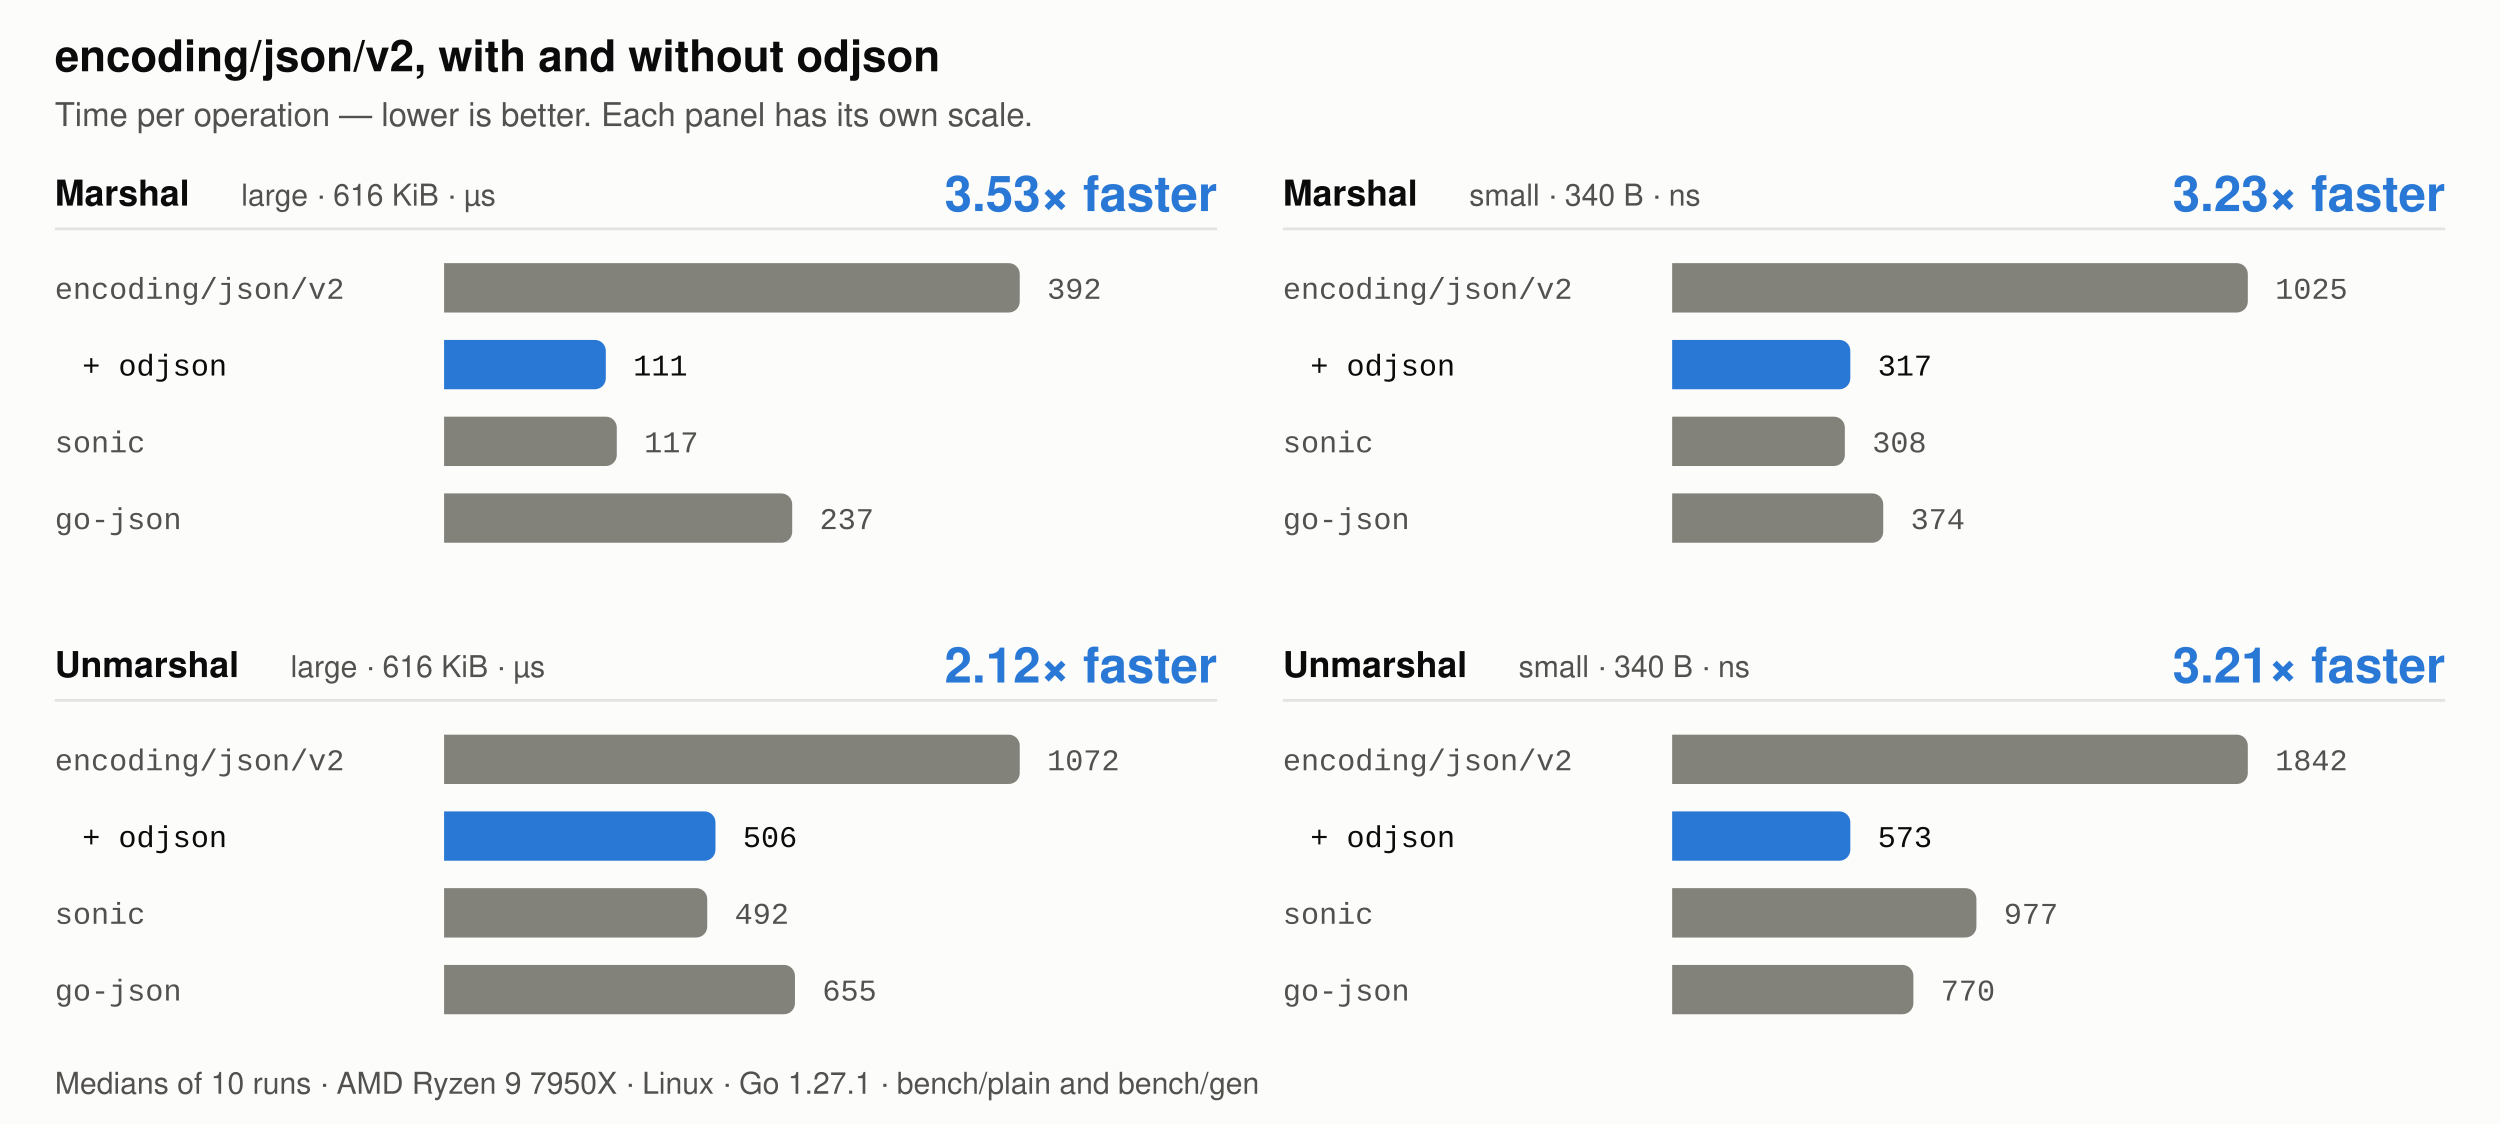
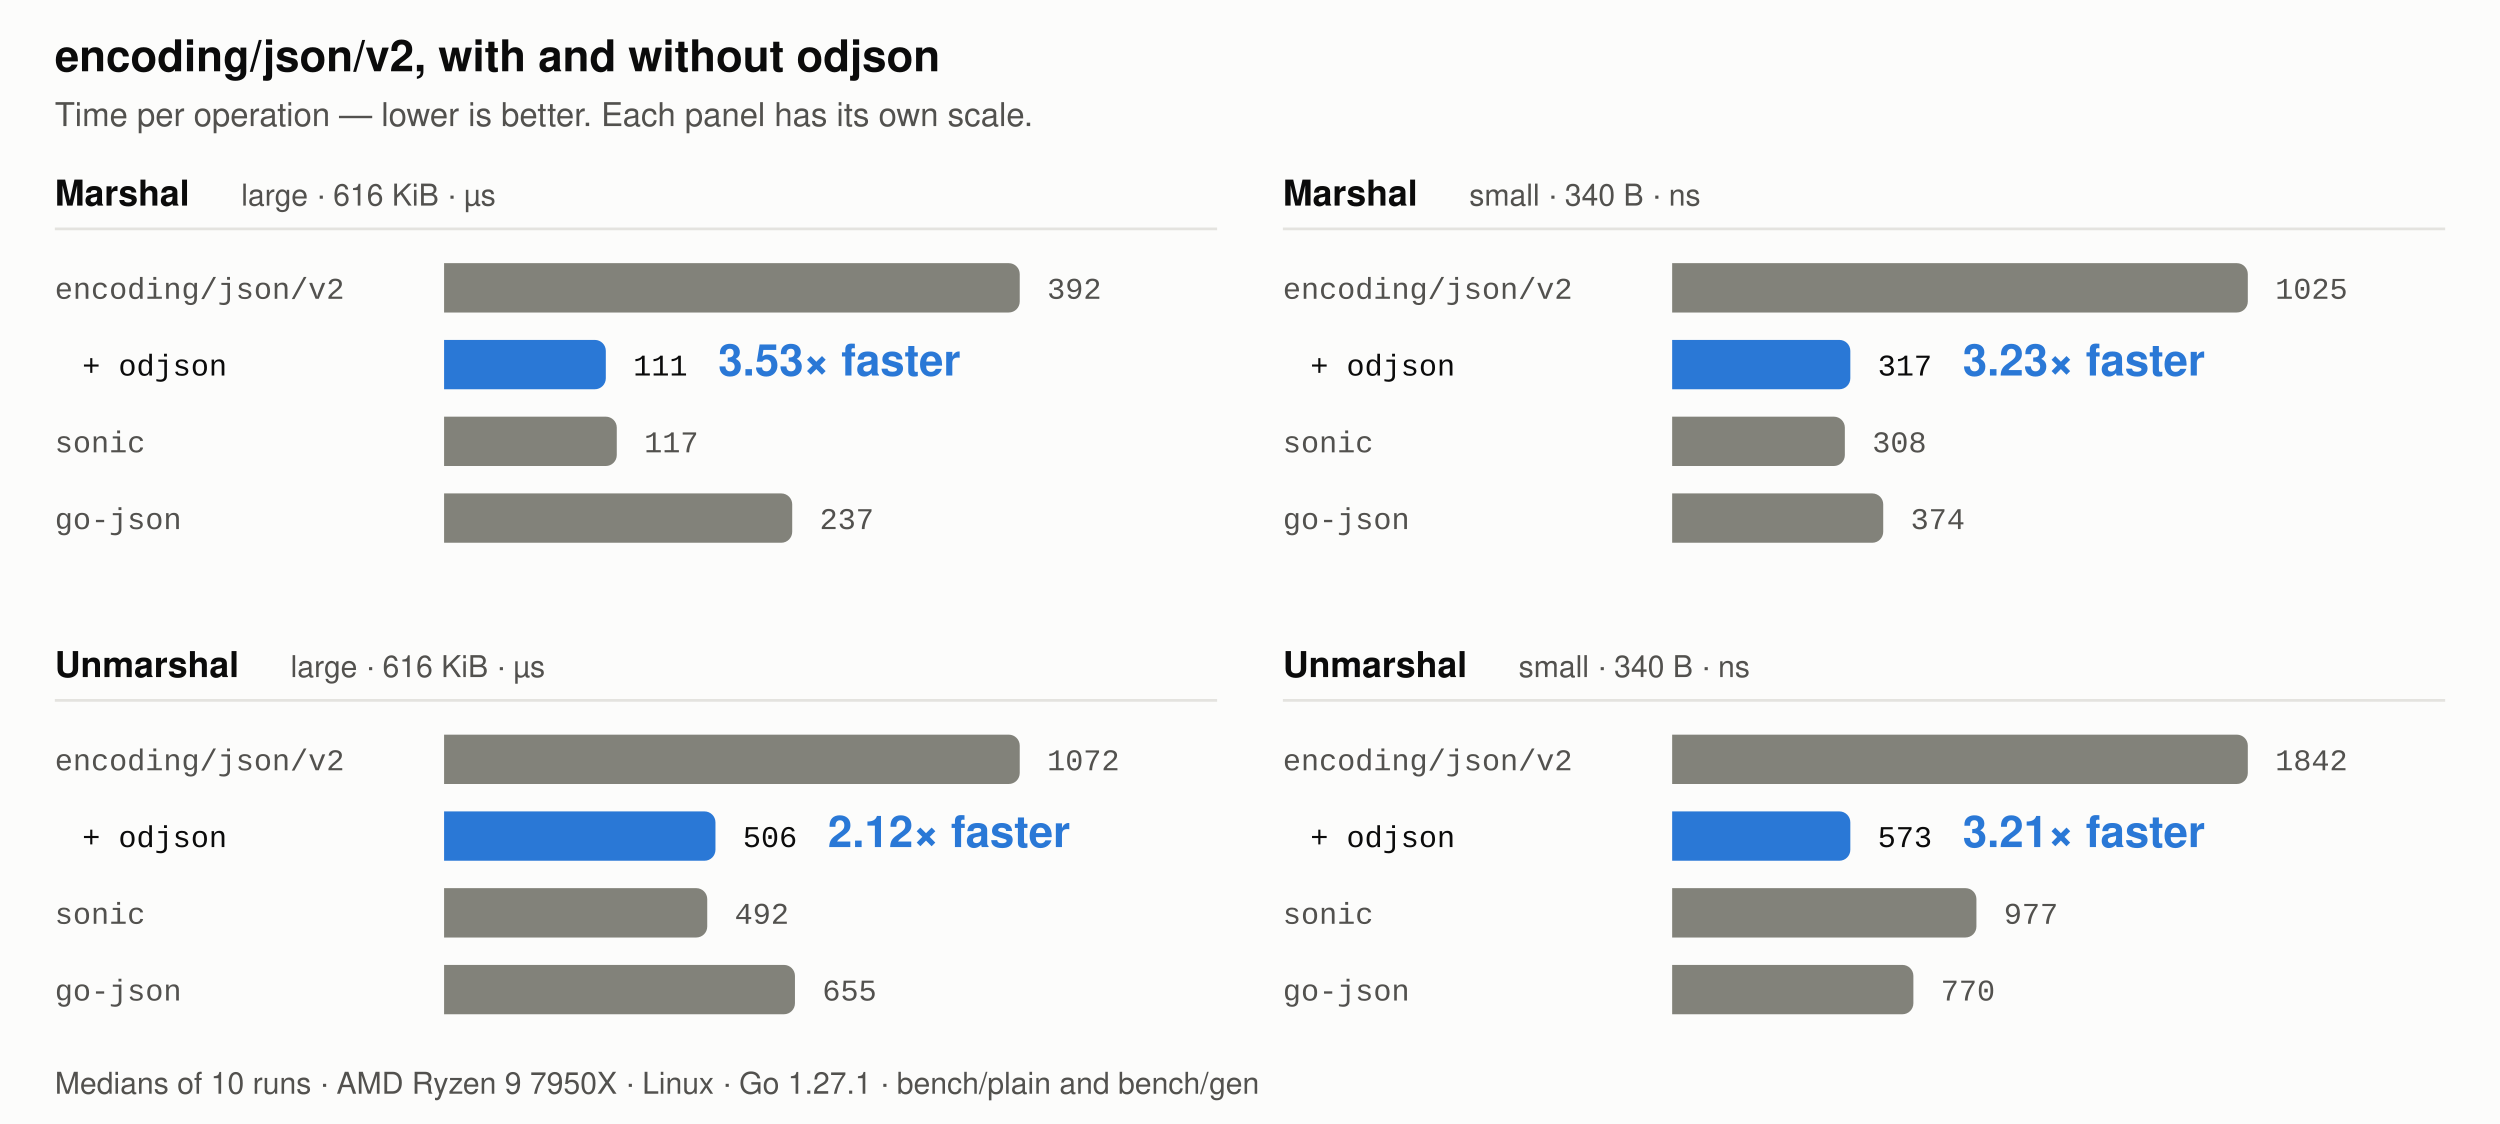
<svg xmlns="http://www.w3.org/2000/svg" width="912" height="410" viewBox="0 0 912 410" role="img" aria-label="Benchmark comparison, lower is better. Marshal large · 616 KiB: encoding/json/v2 392 µs, + odjson 111 µs, sonic 117 µs, go-json 237 µs. Marshal small · 340 B: encoding/json/v2 1025 ns, + odjson 317 ns, sonic 308 ns, go-json 374 ns. Unmarshal large · 616 KiB: encoding/json/v2 1072 µs, + odjson 506 µs, sonic 492 µs, go-json 655 µs. Unmarshal small · 340 B: encoding/json/v2 1842 ns, + odjson 573 ns, sonic 977 ns, go-json 770 ns.">
  <style>
text{font-family:-apple-system,BlinkMacSystemFont,"Segoe UI",Helvetica,Arial,sans-serif}
.mono{font-family:ui-monospace,SFMono-Regular,Menlo,Consolas,"Liberation Mono",monospace}
.t1{fill:#0b0b0b}.t2{fill:#52514e}
</style>
  <rect width="912" height="410" fill="#fcfcfb" />
  <text class="t1" x="20" y="26" font-size="16" font-weight="600">encoding/json/v2, with and without odjson</text>
  <text class="t2" x="20" y="46" font-size="12">Time per operation — lower is better. Each panel has its own scale.</text>
  <text class="t1" x="20" y="75" font-size="13" font-weight="600">Marshal</text>
  <text class="t2" x="88" y="75" font-size="11">large · 616 KiB · µs</text>
-   <text x="444" y="77" font-size="18" font-weight="700" fill="#2a78d6" text-anchor="end">3.53× faster</text>
  <rect x="20" y="83" width="424" height="1" fill="#e4e3df" />
  <text class="mono t2" x="20" y="109" font-size="11">encoding/json/v2</text>
  <path d="M162 96 h206 a4 4 0 0 1 4 4 v10 a4 4 0 0 1 -4 4 h-206 z" fill="#82827a" />
  <text class="mono t2" x="382" y="109" font-size="11">392</text>
  <text class="mono t1" x="30" y="137" font-size="11">+ odjson</text>
  <path d="M162 124 h55 a4 4 0 0 1 4 4 v10 a4 4 0 0 1 -4 4 h-55 z" fill="#2a78d6" />
  <text class="mono t1" x="231" y="137" font-size="11">111</text>
+   <text x="262" y="137" font-size="16" font-weight="700" fill="#2a78d6">3.53× faster</text>
  <text class="mono t2" x="20" y="165" font-size="11">sonic</text>
  <path d="M162 152 h59 a4 4 0 0 1 4 4 v10 a4 4 0 0 1 -4 4 h-59 z" fill="#82827a" />
  <text class="mono t2" x="235" y="165" font-size="11">117</text>
  <text class="mono t2" x="20" y="193" font-size="11">go-json</text>
  <path d="M162 180 h123 a4 4 0 0 1 4 4 v10 a4 4 0 0 1 -4 4 h-123 z" fill="#82827a" />
  <text class="mono t2" x="299" y="193" font-size="11">237</text>
  <text class="t1" x="468" y="75" font-size="13" font-weight="600">Marshal</text>
  <text class="t2" x="536" y="75" font-size="11">small · 340 B · ns</text>
-   <text x="892" y="77" font-size="18" font-weight="700" fill="#2a78d6" text-anchor="end">3.23× faster</text>
  <rect x="468" y="83" width="424" height="1" fill="#e4e3df" />
  <text class="mono t2" x="468" y="109" font-size="11">encoding/json/v2</text>
  <path d="M610 96 h206 a4 4 0 0 1 4 4 v10 a4 4 0 0 1 -4 4 h-206 z" fill="#82827a" />
  <text class="mono t2" x="830" y="109" font-size="11">1025</text>
  <text class="mono t1" x="478" y="137" font-size="11">+ odjson</text>
  <path d="M610 124 h61 a4 4 0 0 1 4 4 v10 a4 4 0 0 1 -4 4 h-61 z" fill="#2a78d6" />
  <text class="mono t1" x="685" y="137" font-size="11">317</text>
+   <text x="716" y="137" font-size="16" font-weight="700" fill="#2a78d6">3.23× faster</text>
  <text class="mono t2" x="468" y="165" font-size="11">sonic</text>
  <path d="M610 152 h59 a4 4 0 0 1 4 4 v10 a4 4 0 0 1 -4 4 h-59 z" fill="#82827a" />
  <text class="mono t2" x="683" y="165" font-size="11">308</text>
  <text class="mono t2" x="468" y="193" font-size="11">go-json</text>
  <path d="M610 180 h73 a4 4 0 0 1 4 4 v10 a4 4 0 0 1 -4 4 h-73 z" fill="#82827a" />
  <text class="mono t2" x="697" y="193" font-size="11">374</text>
  <text class="t1" x="20" y="247" font-size="13" font-weight="600">Unmarshal</text>
  <text class="t2" x="106" y="247" font-size="11">large · 616 KiB · µs</text>
-   <text x="444" y="249" font-size="18" font-weight="700" fill="#2a78d6" text-anchor="end">2.12× faster</text>
  <rect x="20" y="255" width="424" height="1" fill="#e4e3df" />
  <text class="mono t2" x="20" y="281" font-size="11">encoding/json/v2</text>
  <path d="M162 268 h206 a4 4 0 0 1 4 4 v10 a4 4 0 0 1 -4 4 h-206 z" fill="#82827a" />
  <text class="mono t2" x="382" y="281" font-size="11">1072</text>
  <text class="mono t1" x="30" y="309" font-size="11">+ odjson</text>
  <path d="M162 296 h95 a4 4 0 0 1 4 4 v10 a4 4 0 0 1 -4 4 h-95 z" fill="#2a78d6" />
  <text class="mono t1" x="271" y="309" font-size="11">506</text>
+   <text x="302" y="309" font-size="16" font-weight="700" fill="#2a78d6">2.12× faster</text>
  <text class="mono t2" x="20" y="337" font-size="11">sonic</text>
  <path d="M162 324 h92 a4 4 0 0 1 4 4 v10 a4 4 0 0 1 -4 4 h-92 z" fill="#82827a" />
  <text class="mono t2" x="268" y="337" font-size="11">492</text>
  <text class="mono t2" x="20" y="365" font-size="11">go-json</text>
  <path d="M162 352 h124 a4 4 0 0 1 4 4 v10 a4 4 0 0 1 -4 4 h-124 z" fill="#82827a" />
  <text class="mono t2" x="300" y="365" font-size="11">655</text>
  <text class="t1" x="468" y="247" font-size="13" font-weight="600">Unmarshal</text>
  <text class="t2" x="554" y="247" font-size="11">small · 340 B · ns</text>
-   <text x="892" y="249" font-size="18" font-weight="700" fill="#2a78d6" text-anchor="end">3.21× faster</text>
  <rect x="468" y="255" width="424" height="1" fill="#e4e3df" />
  <text class="mono t2" x="468" y="281" font-size="11">encoding/json/v2</text>
  <path d="M610 268 h206 a4 4 0 0 1 4 4 v10 a4 4 0 0 1 -4 4 h-206 z" fill="#82827a" />
  <text class="mono t2" x="830" y="281" font-size="11">1842</text>
  <text class="mono t1" x="478" y="309" font-size="11">+ odjson</text>
  <path d="M610 296 h61 a4 4 0 0 1 4 4 v10 a4 4 0 0 1 -4 4 h-61 z" fill="#2a78d6" />
  <text class="mono t1" x="685" y="309" font-size="11">573</text>
+   <text x="716" y="309" font-size="16" font-weight="700" fill="#2a78d6">3.21× faster</text>
  <text class="mono t2" x="468" y="337" font-size="11">sonic</text>
  <path d="M610 324 h107 a4 4 0 0 1 4 4 v10 a4 4 0 0 1 -4 4 h-107 z" fill="#82827a" />
  <text class="mono t2" x="731" y="337" font-size="11">977</text>
  <text class="mono t2" x="468" y="365" font-size="11">go-json</text>
  <path d="M610 352 h84 a4 4 0 0 1 4 4 v10 a4 4 0 0 1 -4 4 h-84 z" fill="#82827a" />
  <text class="mono t2" x="708" y="365" font-size="11">770</text>
  <text class="t2" x="20" y="399" font-size="11">Medians of 10 runs · AMD Ryzen 9 7950X · Linux · Go 1.27.1 · bench/plain and bench/gen</text>
</svg>
